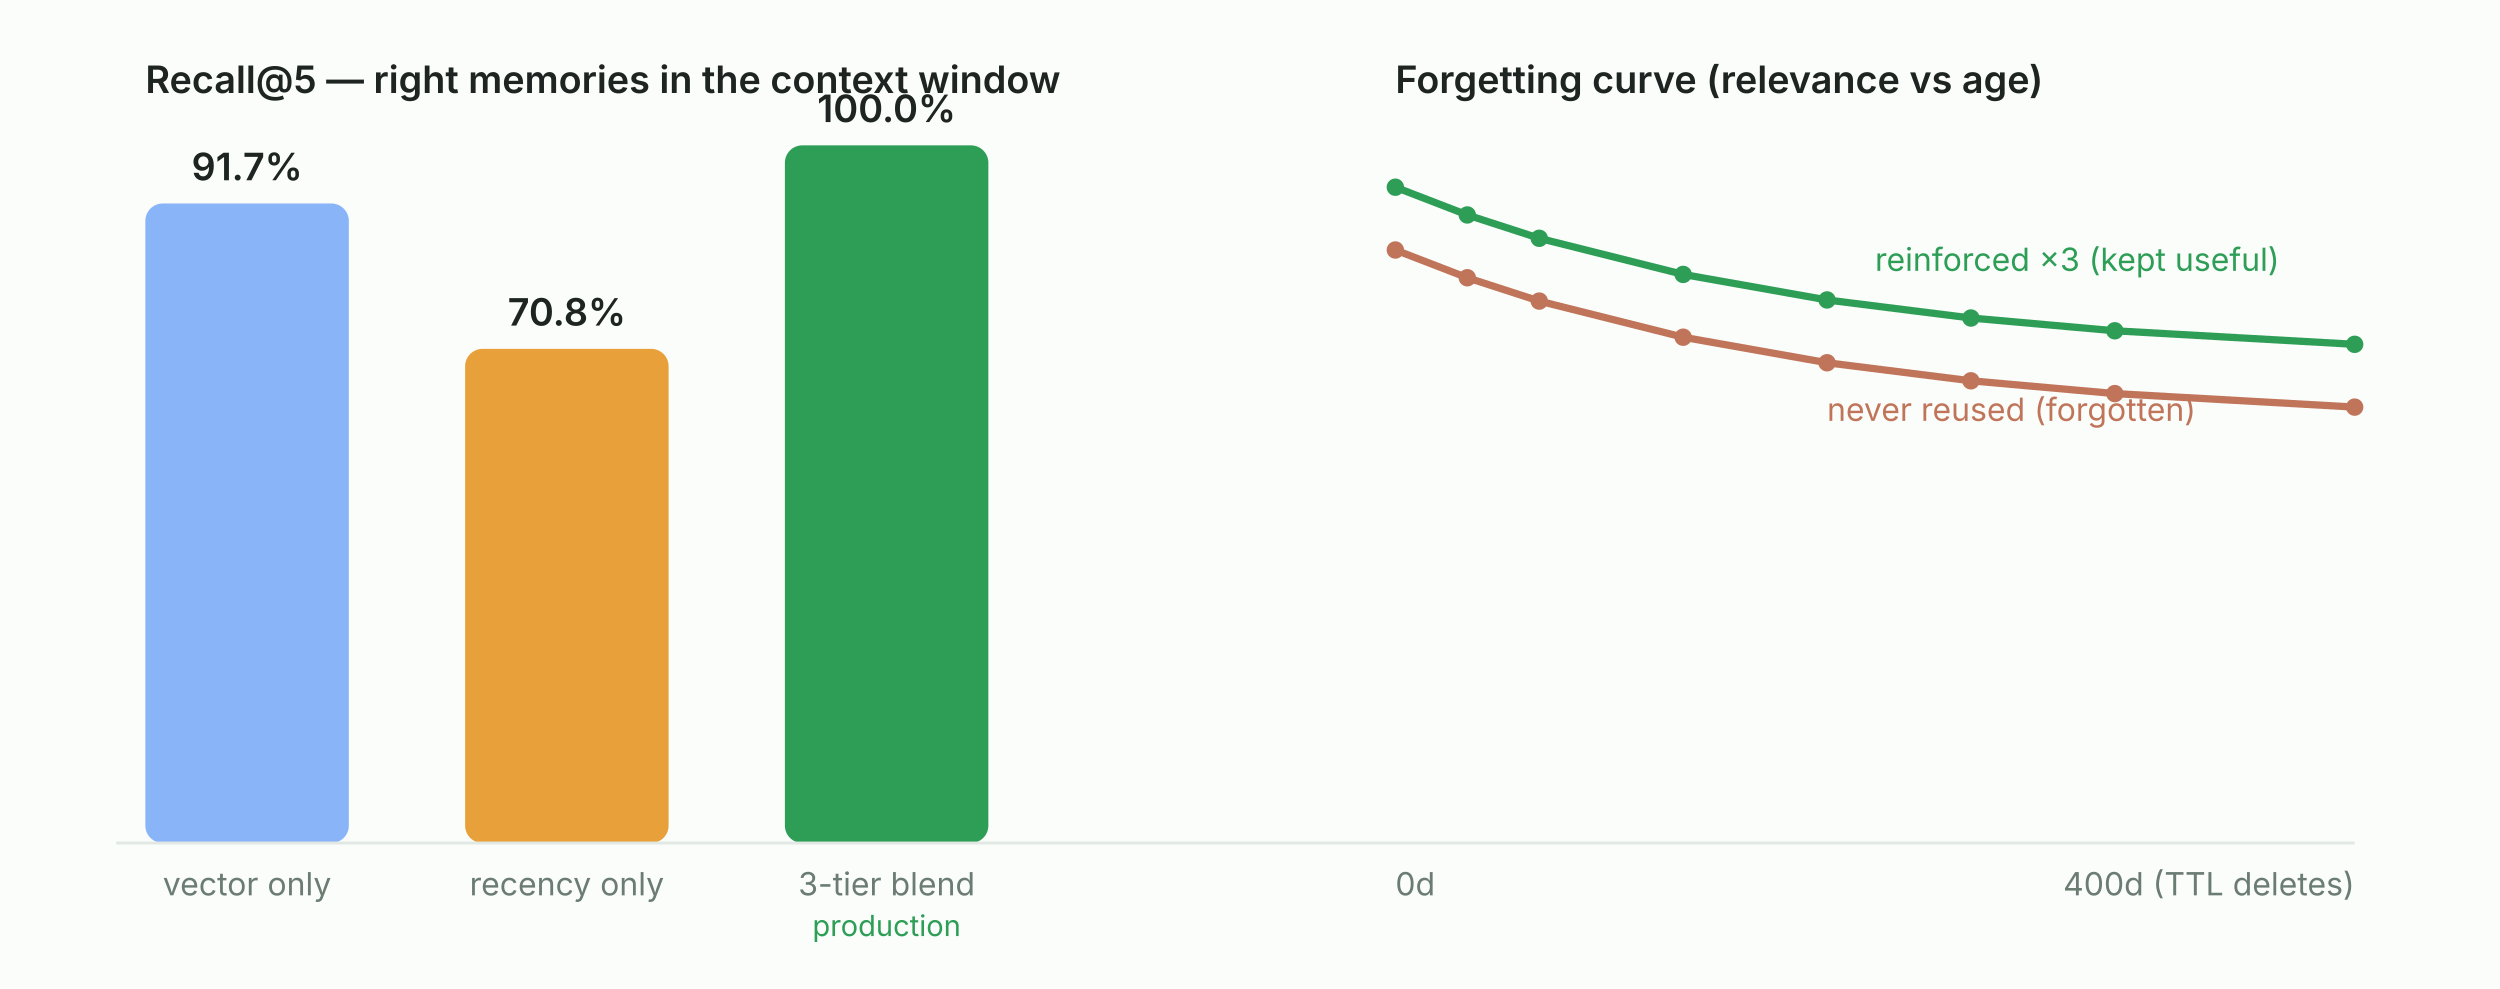
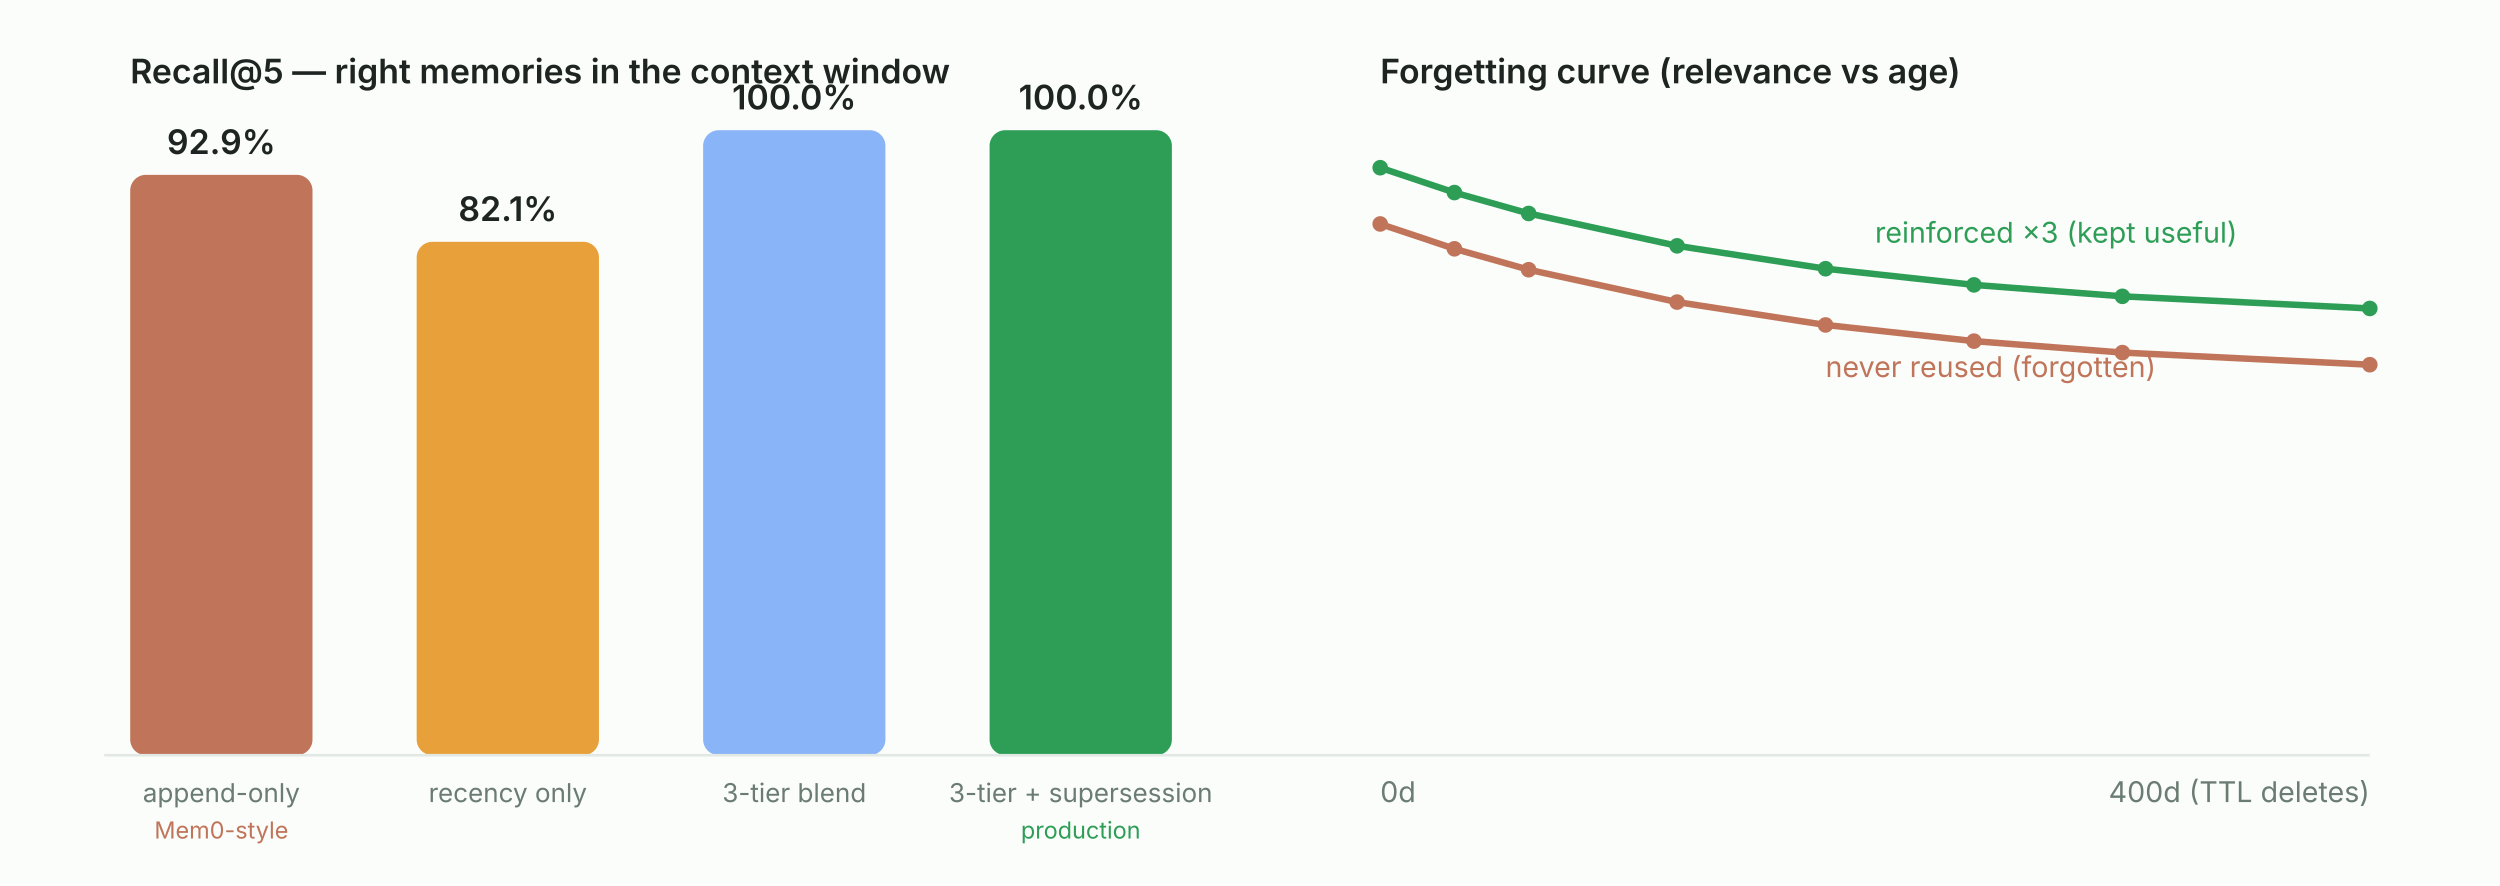
- <svg xmlns="http://www.w3.org/2000/svg" viewBox="0 0 860 340" font-family="Inter,system-ui,sans-serif">
-   <rect width="860" height="340" fill="#fbfdfb" />
+ <svg xmlns="http://www.w3.org/2000/svg" viewBox="0 0 960 340" font-family="Inter,system-ui,sans-serif">
+   <rect width="960" height="340" fill="#fbfdfb" />
  <text x="50" y="32" font-size="13" font-weight="600" fill="#1d2421">Recall@5 — right memories in the context window</text>
-   <rect x="50" y="70" width="70" height="220" rx="6" fill="#8ab4f8" />
-   <text x="85" y="62" text-anchor="middle" font-size="13" font-weight="600" fill="#1d2421">91.7%</text>
-   <text x="85" y="308" text-anchor="middle" font-size="11" fill="#6b7c72">vector only</text>
-   <rect x="160" y="120" width="70" height="170" rx="6" fill="#e8a13a" />
-   <text x="195" y="112" text-anchor="middle" font-size="13" font-weight="600" fill="#1d2421">70.8%</text>
-   <text x="195" y="308" text-anchor="middle" font-size="11" fill="#6b7c72">recency only</text>
-   <rect x="270" y="50" width="70" height="240" rx="6" fill="#2e9e57" />
+   <rect x="50" y="67.143" width="70" height="222.857" rx="6" fill="#c0755a" />
+   <text x="85" y="59.143" text-anchor="middle" font-size="13" font-weight="600" fill="#1d2421">92.9%</text>
+   <text x="85" y="308" text-anchor="middle" font-size="10" fill="#6b7c72">append-only</text>
+   <text x="85" y="322" text-anchor="middle" font-size="9" fill="#c0755a">Mem0-style</text>
+   <rect x="160" y="92.857" width="70" height="197.143" rx="6" fill="#e8a13a" />
+   <text x="195" y="84.857" text-anchor="middle" font-size="13" font-weight="600" fill="#1d2421">82.1%</text>
+   <text x="195" y="308" text-anchor="middle" font-size="10" fill="#6b7c72">recency only</text>
+   <rect x="270" y="50" width="70" height="240" rx="6" fill="#8ab4f8" />
  <text x="305" y="42" text-anchor="middle" font-size="13" font-weight="600" fill="#1d2421">100.0%</text>
-   <text x="305" y="308" text-anchor="middle" font-size="11" fill="#6b7c72">3-tier blend</text>
-   <text x="305" y="322" text-anchor="middle" font-size="10" fill="#2e9e57">production</text>
-   <line x1="40" y1="290" x2="810" y2="290" stroke="#e2e8e3" />
-   <polyline fill="none" stroke="#c0755a" stroke-width="2.5" points="480,86 504.75,95.546 529.5,103.574 579,116 628.5,124.787 678,131 727.5,135.393 810,140.047" />
-   <polyline fill="none" stroke="#2e9e57" stroke-width="2.5" points="480,64.4 504.75,73.946 529.5,81.974 579,94.4 628.5,103.187 678,109.4 727.5,113.793 810,118.447" />
-   <circle cx="480" cy="86" r="3" fill="#c0755a" />
-   <circle cx="480" cy="64.4" r="3" fill="#2e9e57" />
-   <circle cx="504.75" cy="95.546" r="3" fill="#c0755a" />
-   <circle cx="504.75" cy="73.946" r="3" fill="#2e9e57" />
-   <circle cx="529.5" cy="103.574" r="3" fill="#c0755a" />
-   <circle cx="529.5" cy="81.974" r="3" fill="#2e9e57" />
-   <circle cx="579" cy="116" r="3" fill="#c0755a" />
-   <circle cx="579" cy="94.4" r="3" fill="#2e9e57" />
-   <circle cx="628.5" cy="124.787" r="3" fill="#c0755a" />
-   <circle cx="628.5" cy="103.187" r="3" fill="#2e9e57" />
-   <circle cx="678" cy="131" r="3" fill="#c0755a" />
-   <circle cx="678" cy="109.4" r="3" fill="#2e9e57" />
-   <circle cx="727.5" cy="135.393" r="3" fill="#c0755a" />
-   <circle cx="727.5" cy="113.793" r="3" fill="#2e9e57" />
-   <circle cx="810" cy="140.047" r="3" fill="#c0755a" />
-   <circle cx="810" cy="118.447" r="3" fill="#2e9e57" />
-   <text x="480" y="32" font-size="13" font-weight="600" fill="#1d2421">Forgetting curve (relevance vs age)</text>
-   <text x="645" y="93.187" font-size="11" fill="#2e9e57">reinforced ×3 (kept useful)</text>
-   <text x="628.5" y="144.787" font-size="11" fill="#c0755a">never reused (forgotten)</text>
-   <text x="480" y="308" font-size="11" fill="#6b7c72">0d</text>
-   <text x="810" y="308" text-anchor="end" font-size="11" fill="#6b7c72">400d (TTL deletes)</text>
+   <text x="305" y="308" text-anchor="middle" font-size="10" fill="#6b7c72">3-tier blend</text>
+   <rect x="380" y="50" width="70" height="240" rx="6" fill="#2e9e57" />
+   <text x="415" y="42" text-anchor="middle" font-size="13" font-weight="600" fill="#1d2421">100.0%</text>
+   <text x="415" y="308" text-anchor="middle" font-size="10" fill="#6b7c72">3-tier + supersession</text>
+   <text x="415" y="322" text-anchor="middle" font-size="9" fill="#2e9e57">production</text>
+   <line x1="40" y1="290" x2="910" y2="290" stroke="#e2e8e3" />
+   <polyline fill="none" stroke="#c0755a" stroke-width="2.5" points="530,86 558.5,95.546 587,103.574 644,116 701,124.787 758,131 815,135.393 910,140.047" />
+   <polyline fill="none" stroke="#2e9e57" stroke-width="2.5" points="530,64.4 558.5,73.946 587,81.974 644,94.4 701,103.187 758,109.4 815,113.793 910,118.447" />
+   <circle cx="530" cy="86" r="3" fill="#c0755a" />
+   <circle cx="530" cy="64.4" r="3" fill="#2e9e57" />
+   <circle cx="558.5" cy="95.546" r="3" fill="#c0755a" />
+   <circle cx="558.5" cy="73.946" r="3" fill="#2e9e57" />
+   <circle cx="587" cy="103.574" r="3" fill="#c0755a" />
+   <circle cx="587" cy="81.974" r="3" fill="#2e9e57" />
+   <circle cx="644" cy="116" r="3" fill="#c0755a" />
+   <circle cx="644" cy="94.4" r="3" fill="#2e9e57" />
+   <circle cx="701" cy="124.787" r="3" fill="#c0755a" />
+   <circle cx="701" cy="103.187" r="3" fill="#2e9e57" />
+   <circle cx="758" cy="131" r="3" fill="#c0755a" />
+   <circle cx="758" cy="109.4" r="3" fill="#2e9e57" />
+   <circle cx="815" cy="135.393" r="3" fill="#c0755a" />
+   <circle cx="815" cy="113.793" r="3" fill="#2e9e57" />
+   <circle cx="910" cy="140.047" r="3" fill="#c0755a" />
+   <circle cx="910" cy="118.447" r="3" fill="#2e9e57" />
+   <text x="530" y="32" font-size="13" font-weight="600" fill="#1d2421">Forgetting curve (relevance vs age)</text>
+   <text x="720" y="93.187" font-size="11" fill="#2e9e57">reinforced ×3 (kept useful)</text>
+   <text x="701" y="144.787" font-size="11" fill="#c0755a">never reused (forgotten)</text>
+   <text x="530" y="308" font-size="11" fill="#6b7c72">0d</text>
+   <text x="910" y="308" text-anchor="end" font-size="11" fill="#6b7c72">400d (TTL deletes)</text>
</svg>
